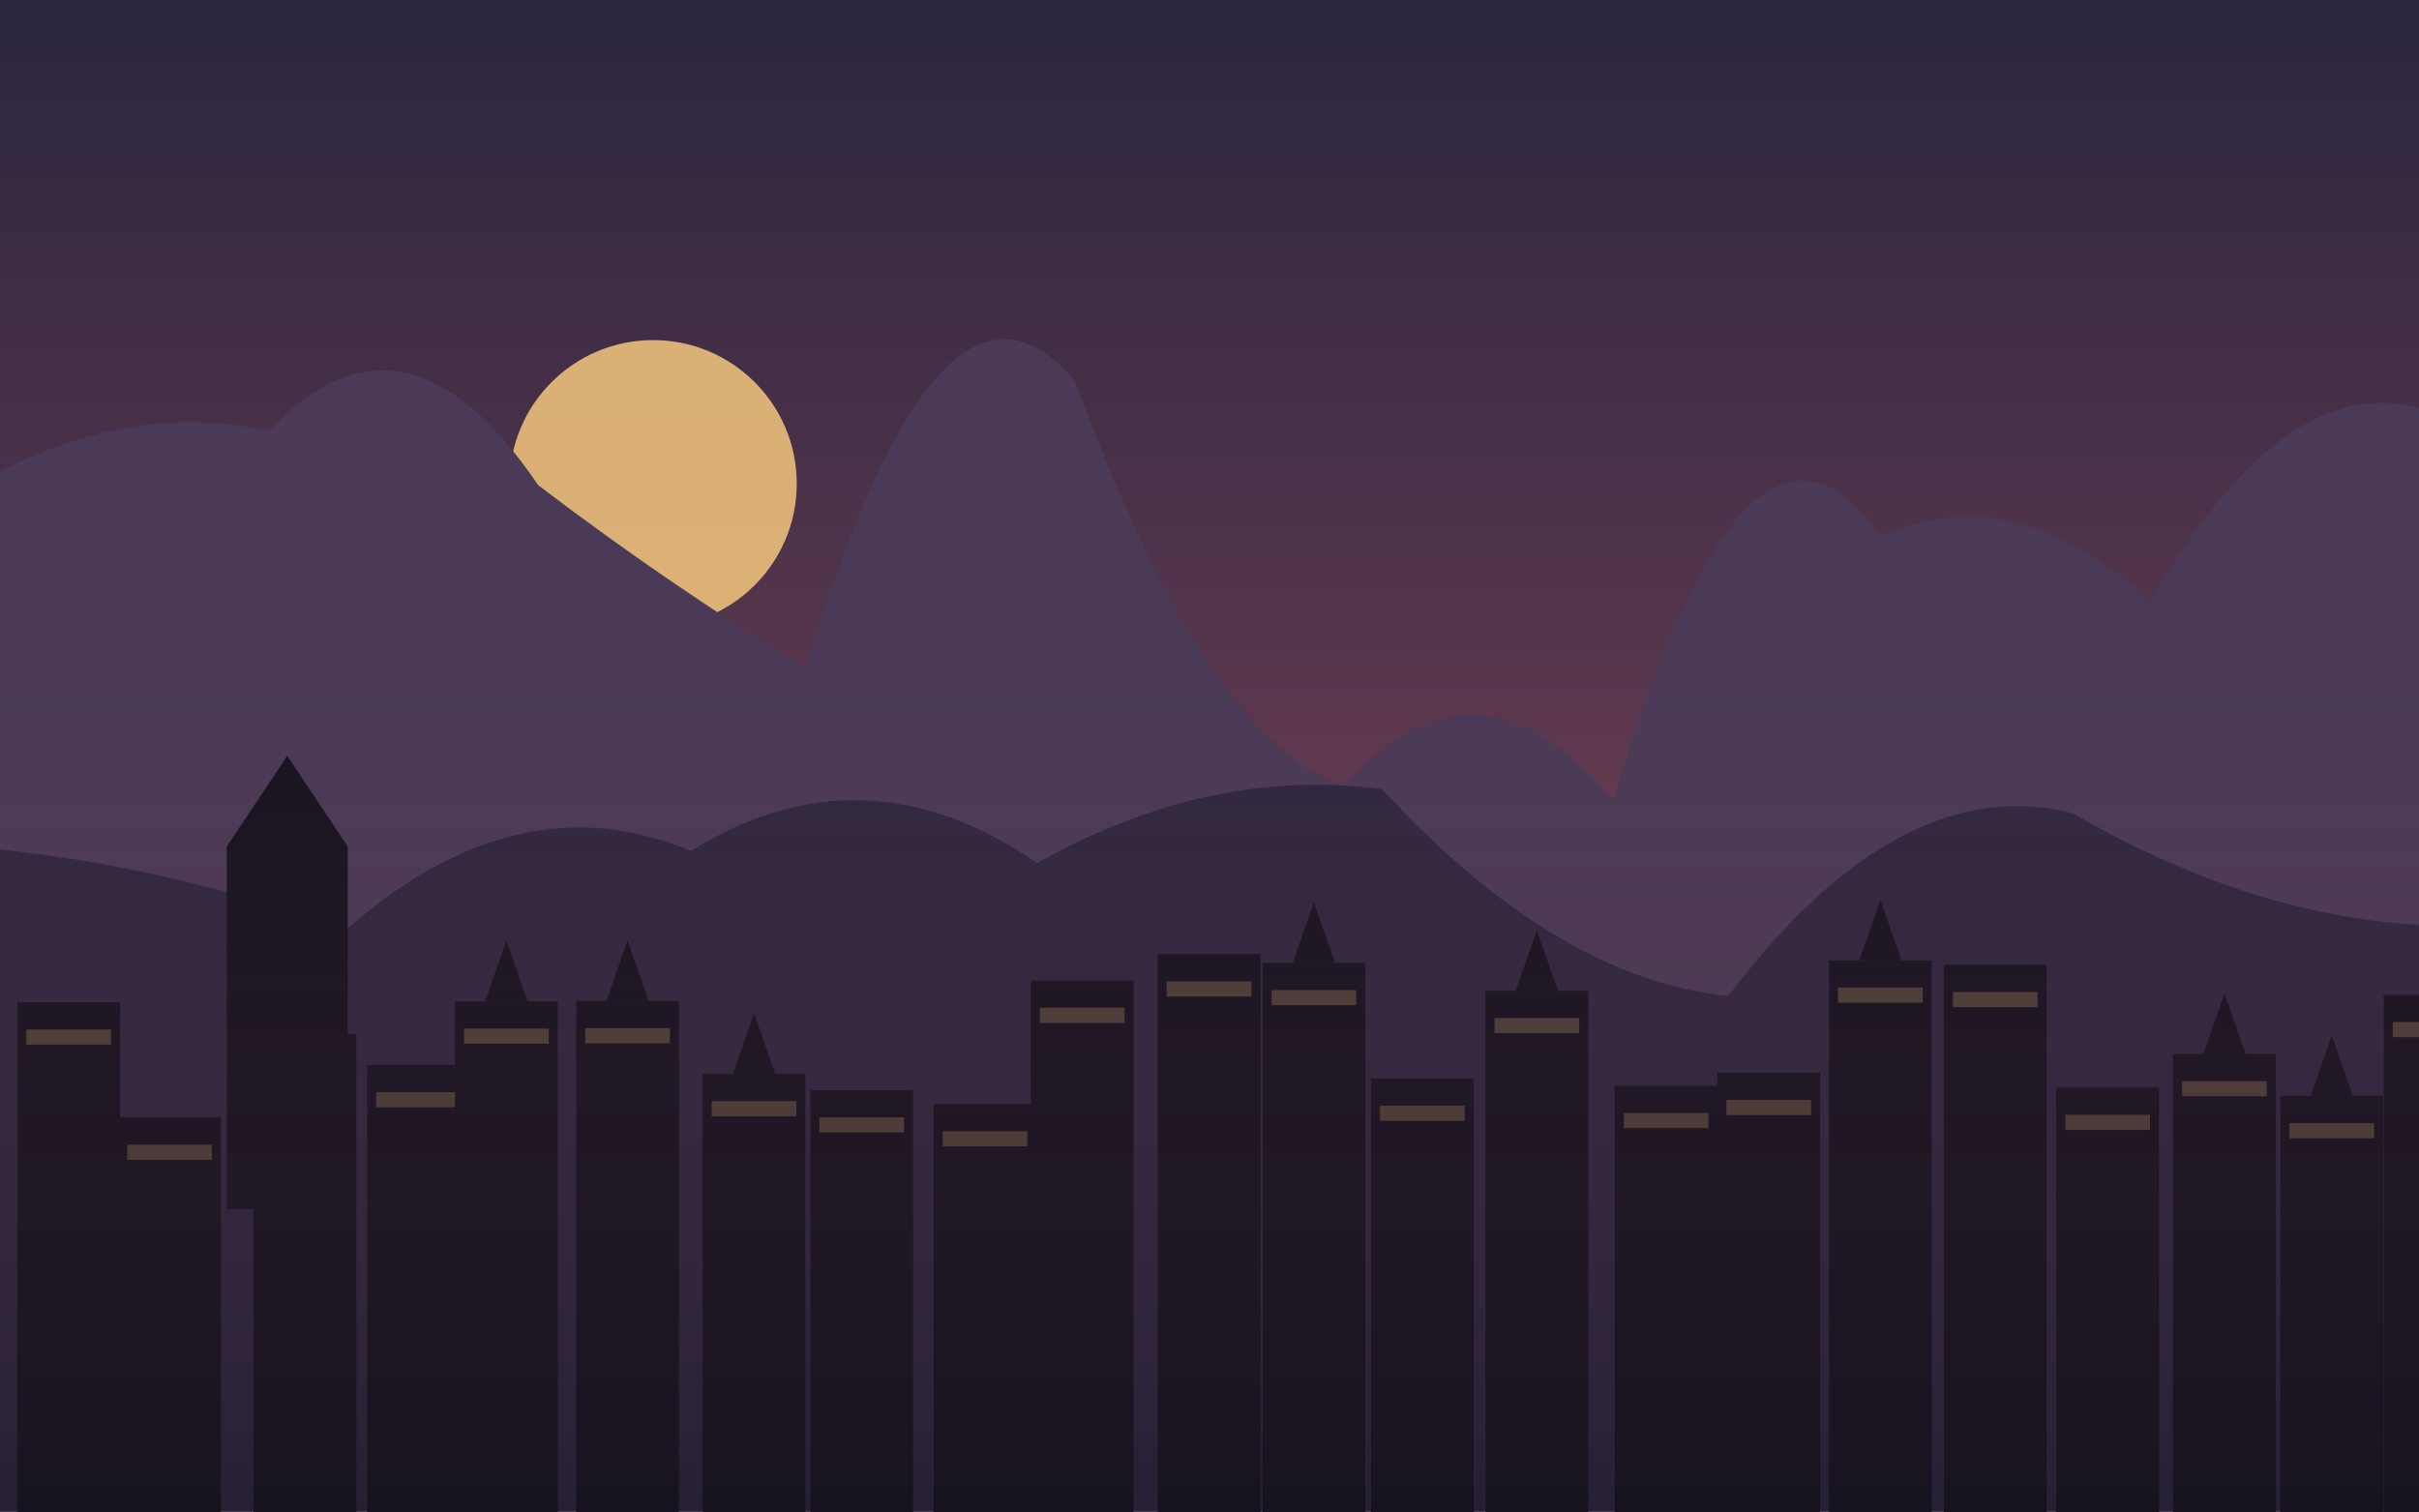
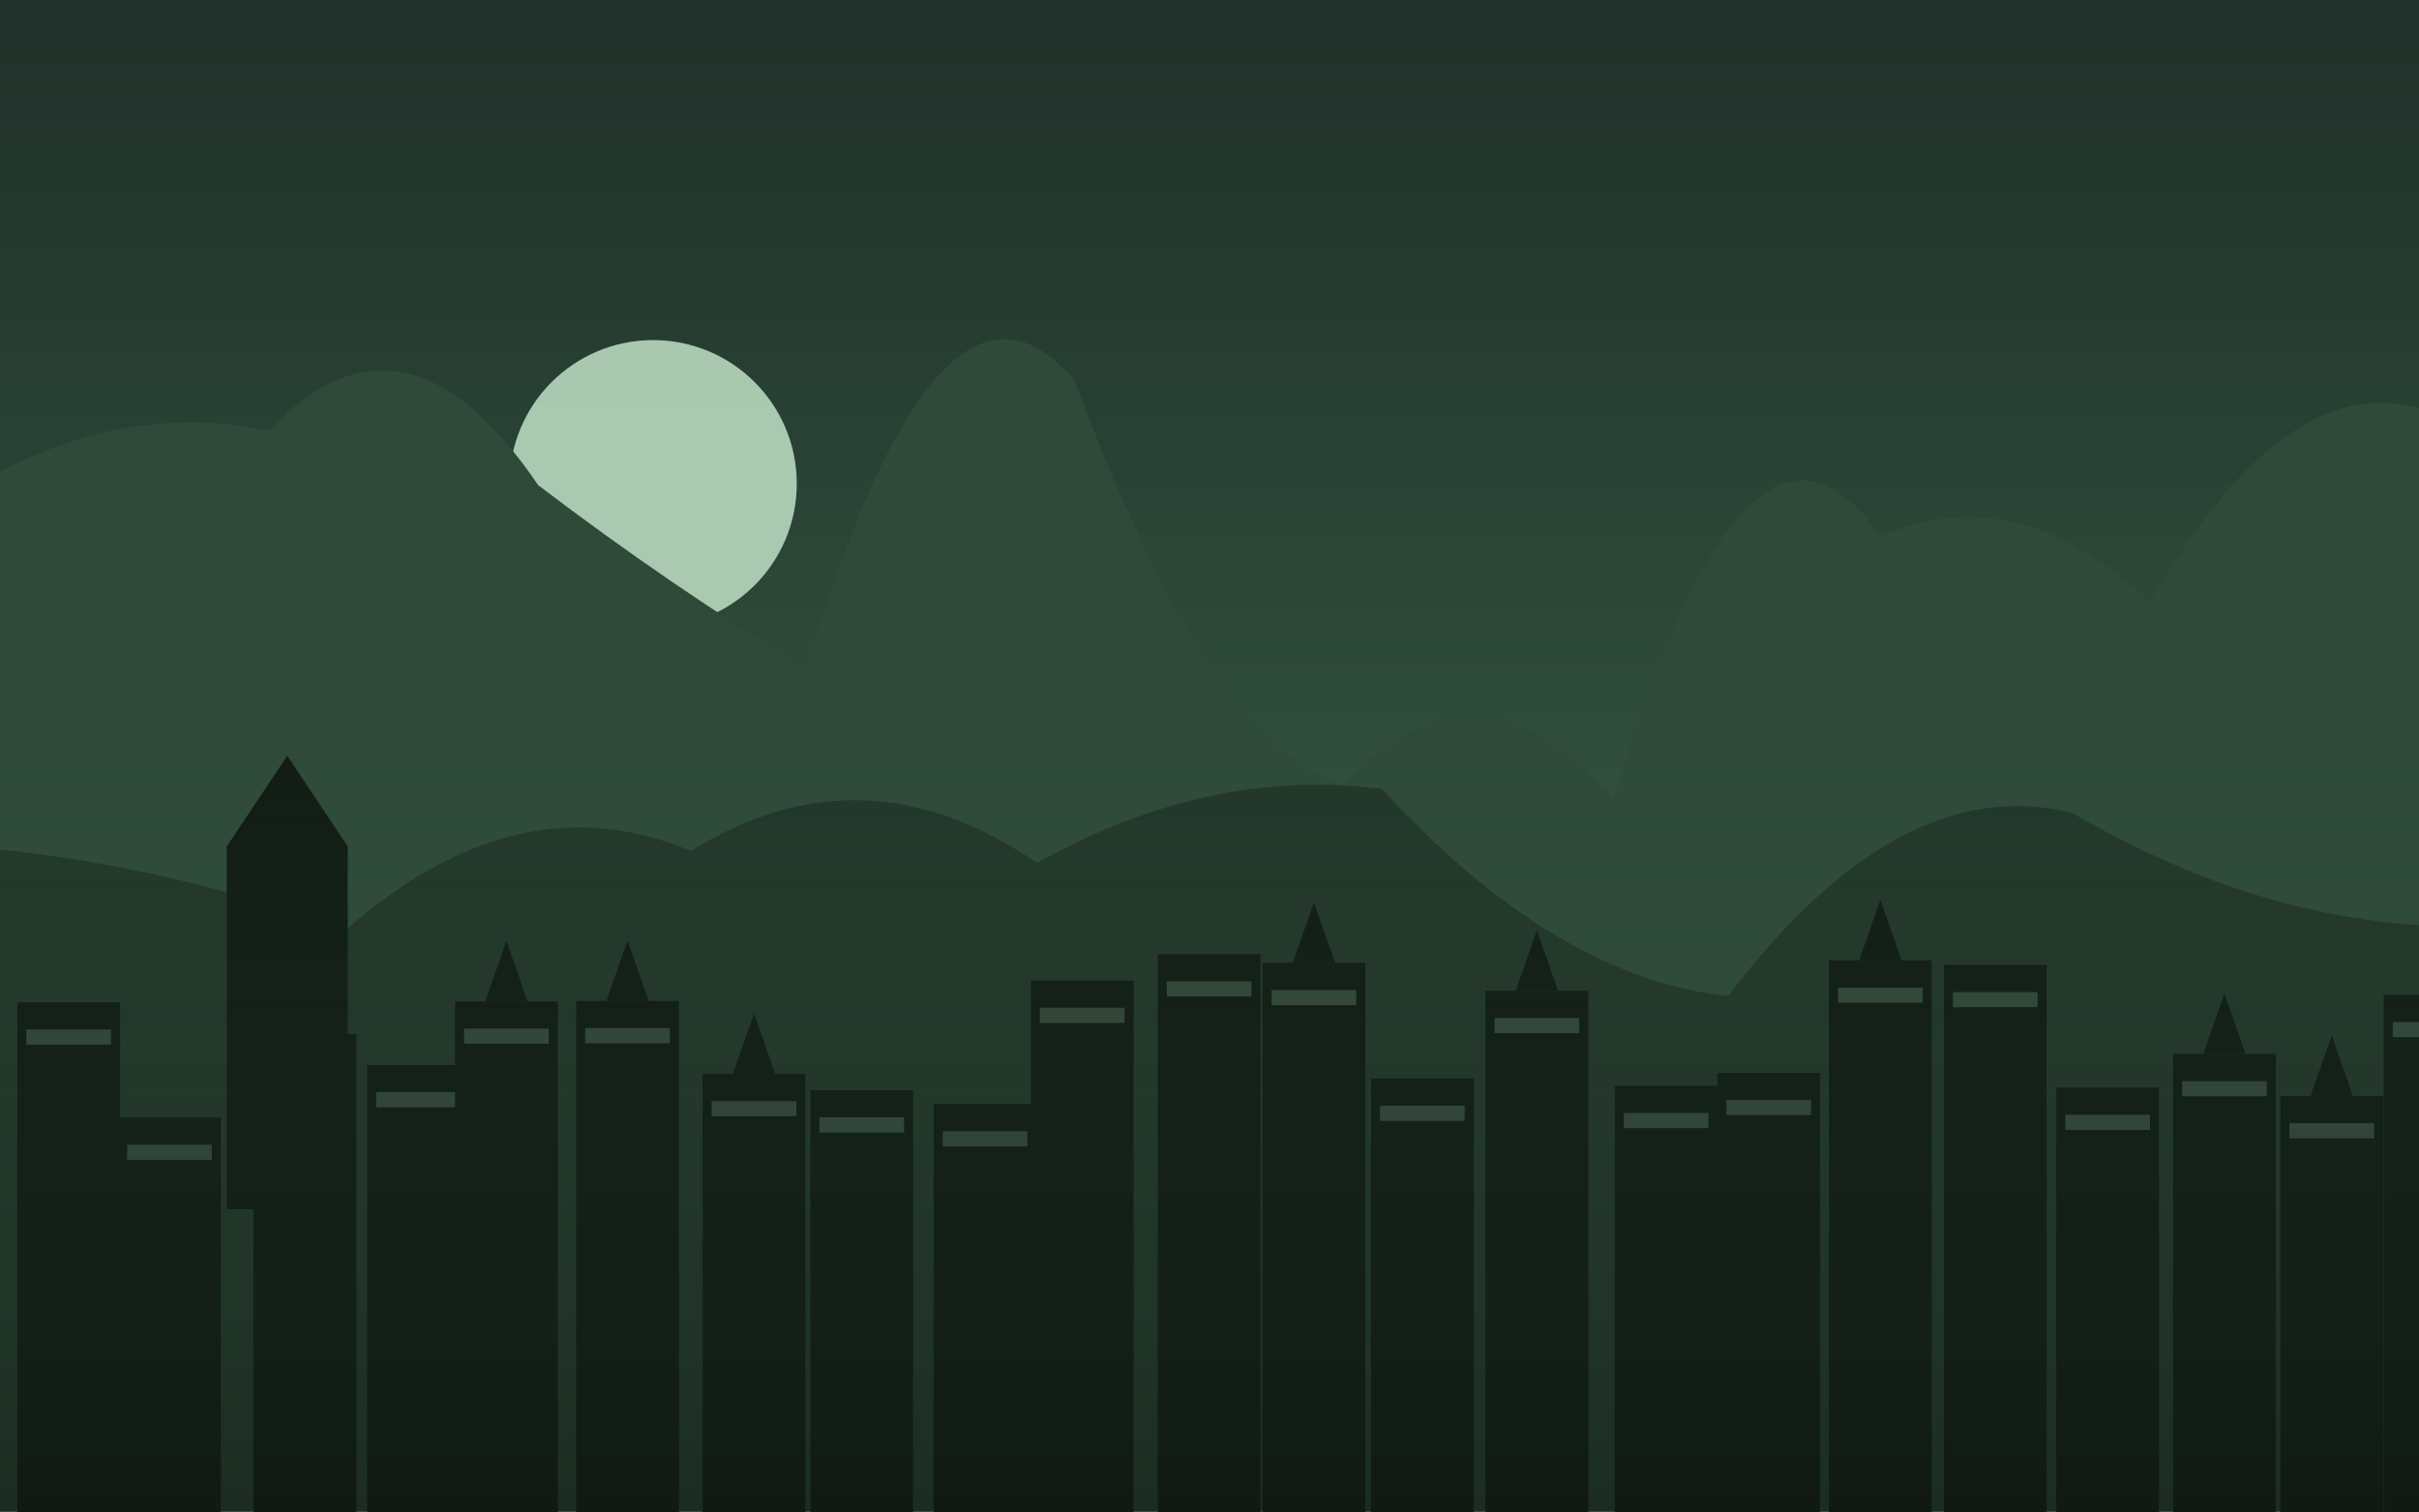
<svg xmlns="http://www.w3.org/2000/svg" viewBox="0 0 1600 1000" width="1600" height="1000" role="img" aria-label="Illustration of Tbilisi Old Town rooftops at dusk">
  <defs>
    <linearGradient id="s" x1="0" y1="0" x2="0" y2="1">
-       <stop offset="0" stop-color="#2b2640" />
-       <stop offset="1" stop-color="#8e4a5c" />
+       <stop offset="0" stop-color="#20302a" />
+       <stop offset="1" stop-color="#3f6a4d" />
    </linearGradient>
    <linearGradient id="haze" x1="0" y1="0" x2="0" y2="1">
-       <stop offset=".45" stop-color="#8e4a5c" stop-opacity="0" />
-       <stop offset="1" stop-color="#16131f" stop-opacity=".35" />
+       <stop offset=".45" stop-color="#3f6a4d" stop-opacity="0" />
+       <stop offset="1" stop-color="#101a13" stop-opacity=".35" />
    </linearGradient>
  </defs>
  <rect width="1600" height="1000" fill="url(#s)" />
-   <circle cx="432" cy="320" r="95" fill="#f3c77e" opacity=".85" />
-   <path d="M0 1000 L0 560 Q-89 215 0 312 Q89 266 178 285 Q267 190 356 321 Q444 388 533 442 Q622 147 711 252 Q800 494 889 519 Q978 422 1067 530 Q1156 229 1244 355 Q1333 315 1422 398 Q1511 245 1600 270 L1600 1000Z" fill="#4a3a57" />
-   <path d="M0 1000 L0 700 Q-114 501 0 562 Q114 574 229 615 Q343 515 457 563 Q571 492 686 571 Q800 507 914 522 Q1029 647 1143 659 Q1257 509 1371 538 Q1486 605 1600 612 L1600 1000Z" fill="#2f2740" />
-   <g fill="#16131f">
+   <circle cx="432" cy="320" r="95" fill="#bfe0c6" opacity=".85" />
+   <path d="M0 1000 L0 560 Q-89 215 0 312 Q89 266 178 285 Q267 190 356 321 Q444 388 533 442 Q622 147 711 252 Q800 494 889 519 Q978 422 1067 530 Q1156 229 1244 355 Q1333 315 1422 398 Q1511 245 1600 270 L1600 1000Z" fill="#2f4a39" />
+   <path d="M0 1000 L0 700 Q-114 501 0 562 Q114 574 229 615 Q343 515 457 563 Q571 492 686 571 Q800 507 914 522 Q1029 647 1143 659 Q1257 509 1371 538 Q1486 605 1600 612 L1600 1000Z" fill="#22362a" />
+   <g fill="#101a13">
    <rect x="11.451" y="663.109" width="68" height="366.891" />
-     <rect x="17.451" y="681.109" width="56" height="10" fill="#f3c77e" opacity=".25" />
+     <rect x="17.451" y="681.109" width="56" height="10" fill="#9ccfae" opacity=".25" />
  </g>
-   <g fill="#16131f">
+   <g fill="#101a13">
    <rect x="78.117" y="739.334" width="68" height="290.666" />
-     <rect x="84.117" y="757.334" width="56" height="10" fill="#f3c77e" opacity=".25" />
+     <rect x="84.117" y="757.334" width="56" height="10" fill="#9ccfae" opacity=".25" />
  </g>
-   <g fill="#16131f">
+   <g fill="#101a13">
    <rect x="167.698" y="684.154" width="68" height="345.846" />
-     <rect x="173.698" y="702.154" width="56" height="10" fill="#f3c77e" opacity=".25" />
+     <rect x="173.698" y="702.154" width="56" height="10" fill="#9ccfae" opacity=".25" />
  </g>
-   <g fill="#16131f">
+   <g fill="#101a13">
    <rect x="242.808" y="704.57" width="68" height="325.43" />
-     <rect x="248.808" y="722.57" width="56" height="10" fill="#f3c77e" opacity=".25" />
+     <rect x="248.808" y="722.57" width="56" height="10" fill="#9ccfae" opacity=".25" />
  </g>
-   <g fill="#16131f">
+   <g fill="#101a13">
    <rect x="300.949" y="662.49" width="68" height="367.51" />
-     <rect x="306.949" y="680.49" width="56" height="10" fill="#f3c77e" opacity=".25" />
+     <rect x="306.949" y="680.49" width="56" height="10" fill="#9ccfae" opacity=".25" />
    <path d="M320.949 662.49 l14 -40 l14 40z" />
  </g>
-   <g fill="#16131f">
+   <g fill="#101a13">
    <rect x="381.074" y="662.211" width="68" height="367.789" />
-     <rect x="387.074" y="680.211" width="56" height="10" fill="#f3c77e" opacity=".25" />
+     <rect x="387.074" y="680.211" width="56" height="10" fill="#9ccfae" opacity=".25" />
    <path d="M401.074 662.211 l14 -40 l14 40z" />
  </g>
-   <g fill="#16131f">
+   <g fill="#101a13">
    <rect x="464.731" y="710.478" width="68" height="319.522" />
-     <rect x="470.731" y="728.478" width="56" height="10" fill="#f3c77e" opacity=".25" />
+     <rect x="470.731" y="728.478" width="56" height="10" fill="#9ccfae" opacity=".25" />
    <path d="M484.731 710.478 l14 -40 l14 40z" />
  </g>
-   <g fill="#16131f">
+   <g fill="#101a13">
    <rect x="535.975" y="721.22" width="68" height="308.78" />
-     <rect x="541.975" y="739.22" width="56" height="10" fill="#f3c77e" opacity=".25" />
+     <rect x="541.975" y="739.22" width="56" height="10" fill="#9ccfae" opacity=".25" />
  </g>
-   <g fill="#16131f">
+   <g fill="#101a13">
    <rect x="617.533" y="730.414" width="68" height="299.586" />
-     <rect x="623.533" y="748.414" width="56" height="10" fill="#f3c77e" opacity=".25" />
+     <rect x="623.533" y="748.414" width="56" height="10" fill="#9ccfae" opacity=".25" />
  </g>
-   <g fill="#16131f">
+   <g fill="#101a13">
    <rect x="681.824" y="648.742" width="68" height="381.258" />
-     <rect x="687.824" y="666.742" width="56" height="10" fill="#f3c77e" opacity=".25" />
+     <rect x="687.824" y="666.742" width="56" height="10" fill="#9ccfae" opacity=".25" />
  </g>
-   <g fill="#16131f">
+   <g fill="#101a13">
    <rect x="765.739" y="631.273" width="68" height="398.727" />
-     <rect x="771.739" y="649.273" width="56" height="10" fill="#f3c77e" opacity=".25" />
+     <rect x="771.739" y="649.273" width="56" height="10" fill="#9ccfae" opacity=".25" />
  </g>
-   <g fill="#16131f">
+   <g fill="#101a13">
    <rect x="835.067" y="637.029" width="68" height="392.971" />
-     <rect x="841.067" y="655.029" width="56" height="10" fill="#f3c77e" opacity=".25" />
+     <rect x="841.067" y="655.029" width="56" height="10" fill="#9ccfae" opacity=".25" />
    <path d="M855.067 637.029 l14 -40 l14 40z" />
  </g>
-   <g fill="#16131f">
+   <g fill="#101a13">
    <rect x="906.776" y="713.544" width="68" height="316.456" />
-     <rect x="912.776" y="731.544" width="56" height="10" fill="#f3c77e" opacity=".25" />
+     <rect x="912.776" y="731.544" width="56" height="10" fill="#9ccfae" opacity=".25" />
  </g>
-   <g fill="#16131f">
+   <g fill="#101a13">
    <rect x="982.543" y="655.501" width="68" height="374.499" />
-     <rect x="988.543" y="673.501" width="56" height="10" fill="#f3c77e" opacity=".25" />
+     <rect x="988.543" y="673.501" width="56" height="10" fill="#9ccfae" opacity=".25" />
    <path d="M1002.543 655.501 l14 -40 l14 40z" />
  </g>
-   <g fill="#16131f">
+   <g fill="#101a13">
    <rect x="1068.044" y="718.358" width="68" height="311.642" />
-     <rect x="1074.044" y="736.358" width="56" height="10" fill="#f3c77e" opacity=".25" />
+     <rect x="1074.044" y="736.358" width="56" height="10" fill="#9ccfae" opacity=".25" />
  </g>
-   <g fill="#16131f">
+   <g fill="#101a13">
    <rect x="1135.904" y="709.752" width="68" height="320.248" />
-     <rect x="1141.904" y="727.752" width="56" height="10" fill="#f3c77e" opacity=".25" />
+     <rect x="1141.904" y="727.752" width="56" height="10" fill="#9ccfae" opacity=".25" />
  </g>
-   <g fill="#16131f">
+   <g fill="#101a13">
    <rect x="1209.745" y="635.388" width="68" height="394.612" />
-     <rect x="1215.745" y="653.388" width="56" height="10" fill="#f3c77e" opacity=".25" />
+     <rect x="1215.745" y="653.388" width="56" height="10" fill="#9ccfae" opacity=".25" />
    <path d="M1229.745 635.388 l14 -40 l14 40z" />
  </g>
-   <g fill="#16131f">
+   <g fill="#101a13">
    <rect x="1285.707" y="638.361" width="68" height="391.639" />
-     <rect x="1291.707" y="656.361" width="56" height="10" fill="#f3c77e" opacity=".25" />
+     <rect x="1291.707" y="656.361" width="56" height="10" fill="#9ccfae" opacity=".25" />
  </g>
-   <g fill="#16131f">
+   <g fill="#101a13">
    <rect x="1360.052" y="719.54" width="68" height="310.46" />
-     <rect x="1366.052" y="737.54" width="56" height="10" fill="#f3c77e" opacity=".25" />
+     <rect x="1366.052" y="737.54" width="56" height="10" fill="#9ccfae" opacity=".25" />
  </g>
-   <g fill="#16131f">
+   <g fill="#101a13">
    <rect x="1437.32" y="697.262" width="68" height="332.738" />
-     <rect x="1443.32" y="715.262" width="56" height="10" fill="#f3c77e" opacity=".25" />
+     <rect x="1443.32" y="715.262" width="56" height="10" fill="#9ccfae" opacity=".25" />
    <path d="M1457.32 697.262 l14 -40 l14 40z" />
  </g>
-   <g fill="#16131f">
+   <g fill="#101a13">
    <rect x="1508.291" y="725.079" width="68" height="304.921" />
-     <rect x="1514.291" y="743.079" width="56" height="10" fill="#f3c77e" opacity=".25" />
+     <rect x="1514.291" y="743.079" width="56" height="10" fill="#9ccfae" opacity=".25" />
    <path d="M1528.291 725.079 l14 -40 l14 40z" />
  </g>
-   <g fill="#16131f">
+   <g fill="#101a13">
    <rect x="1576.638" y="658.175" width="68" height="371.825" />
-     <rect x="1582.638" y="676.175" width="56" height="10" fill="#f3c77e" opacity=".25" />
+     <rect x="1582.638" y="676.175" width="56" height="10" fill="#9ccfae" opacity=".25" />
  </g>
-   <path d="M150 560 l40 -60 l40 60 v240 h-80z" fill="#16131f" />
+   <path d="M150 560 l40 -60 l40 60 v240 h-80z" fill="#101a13" />
  <rect width="1600" height="1000" fill="url(#haze)" />
</svg>
